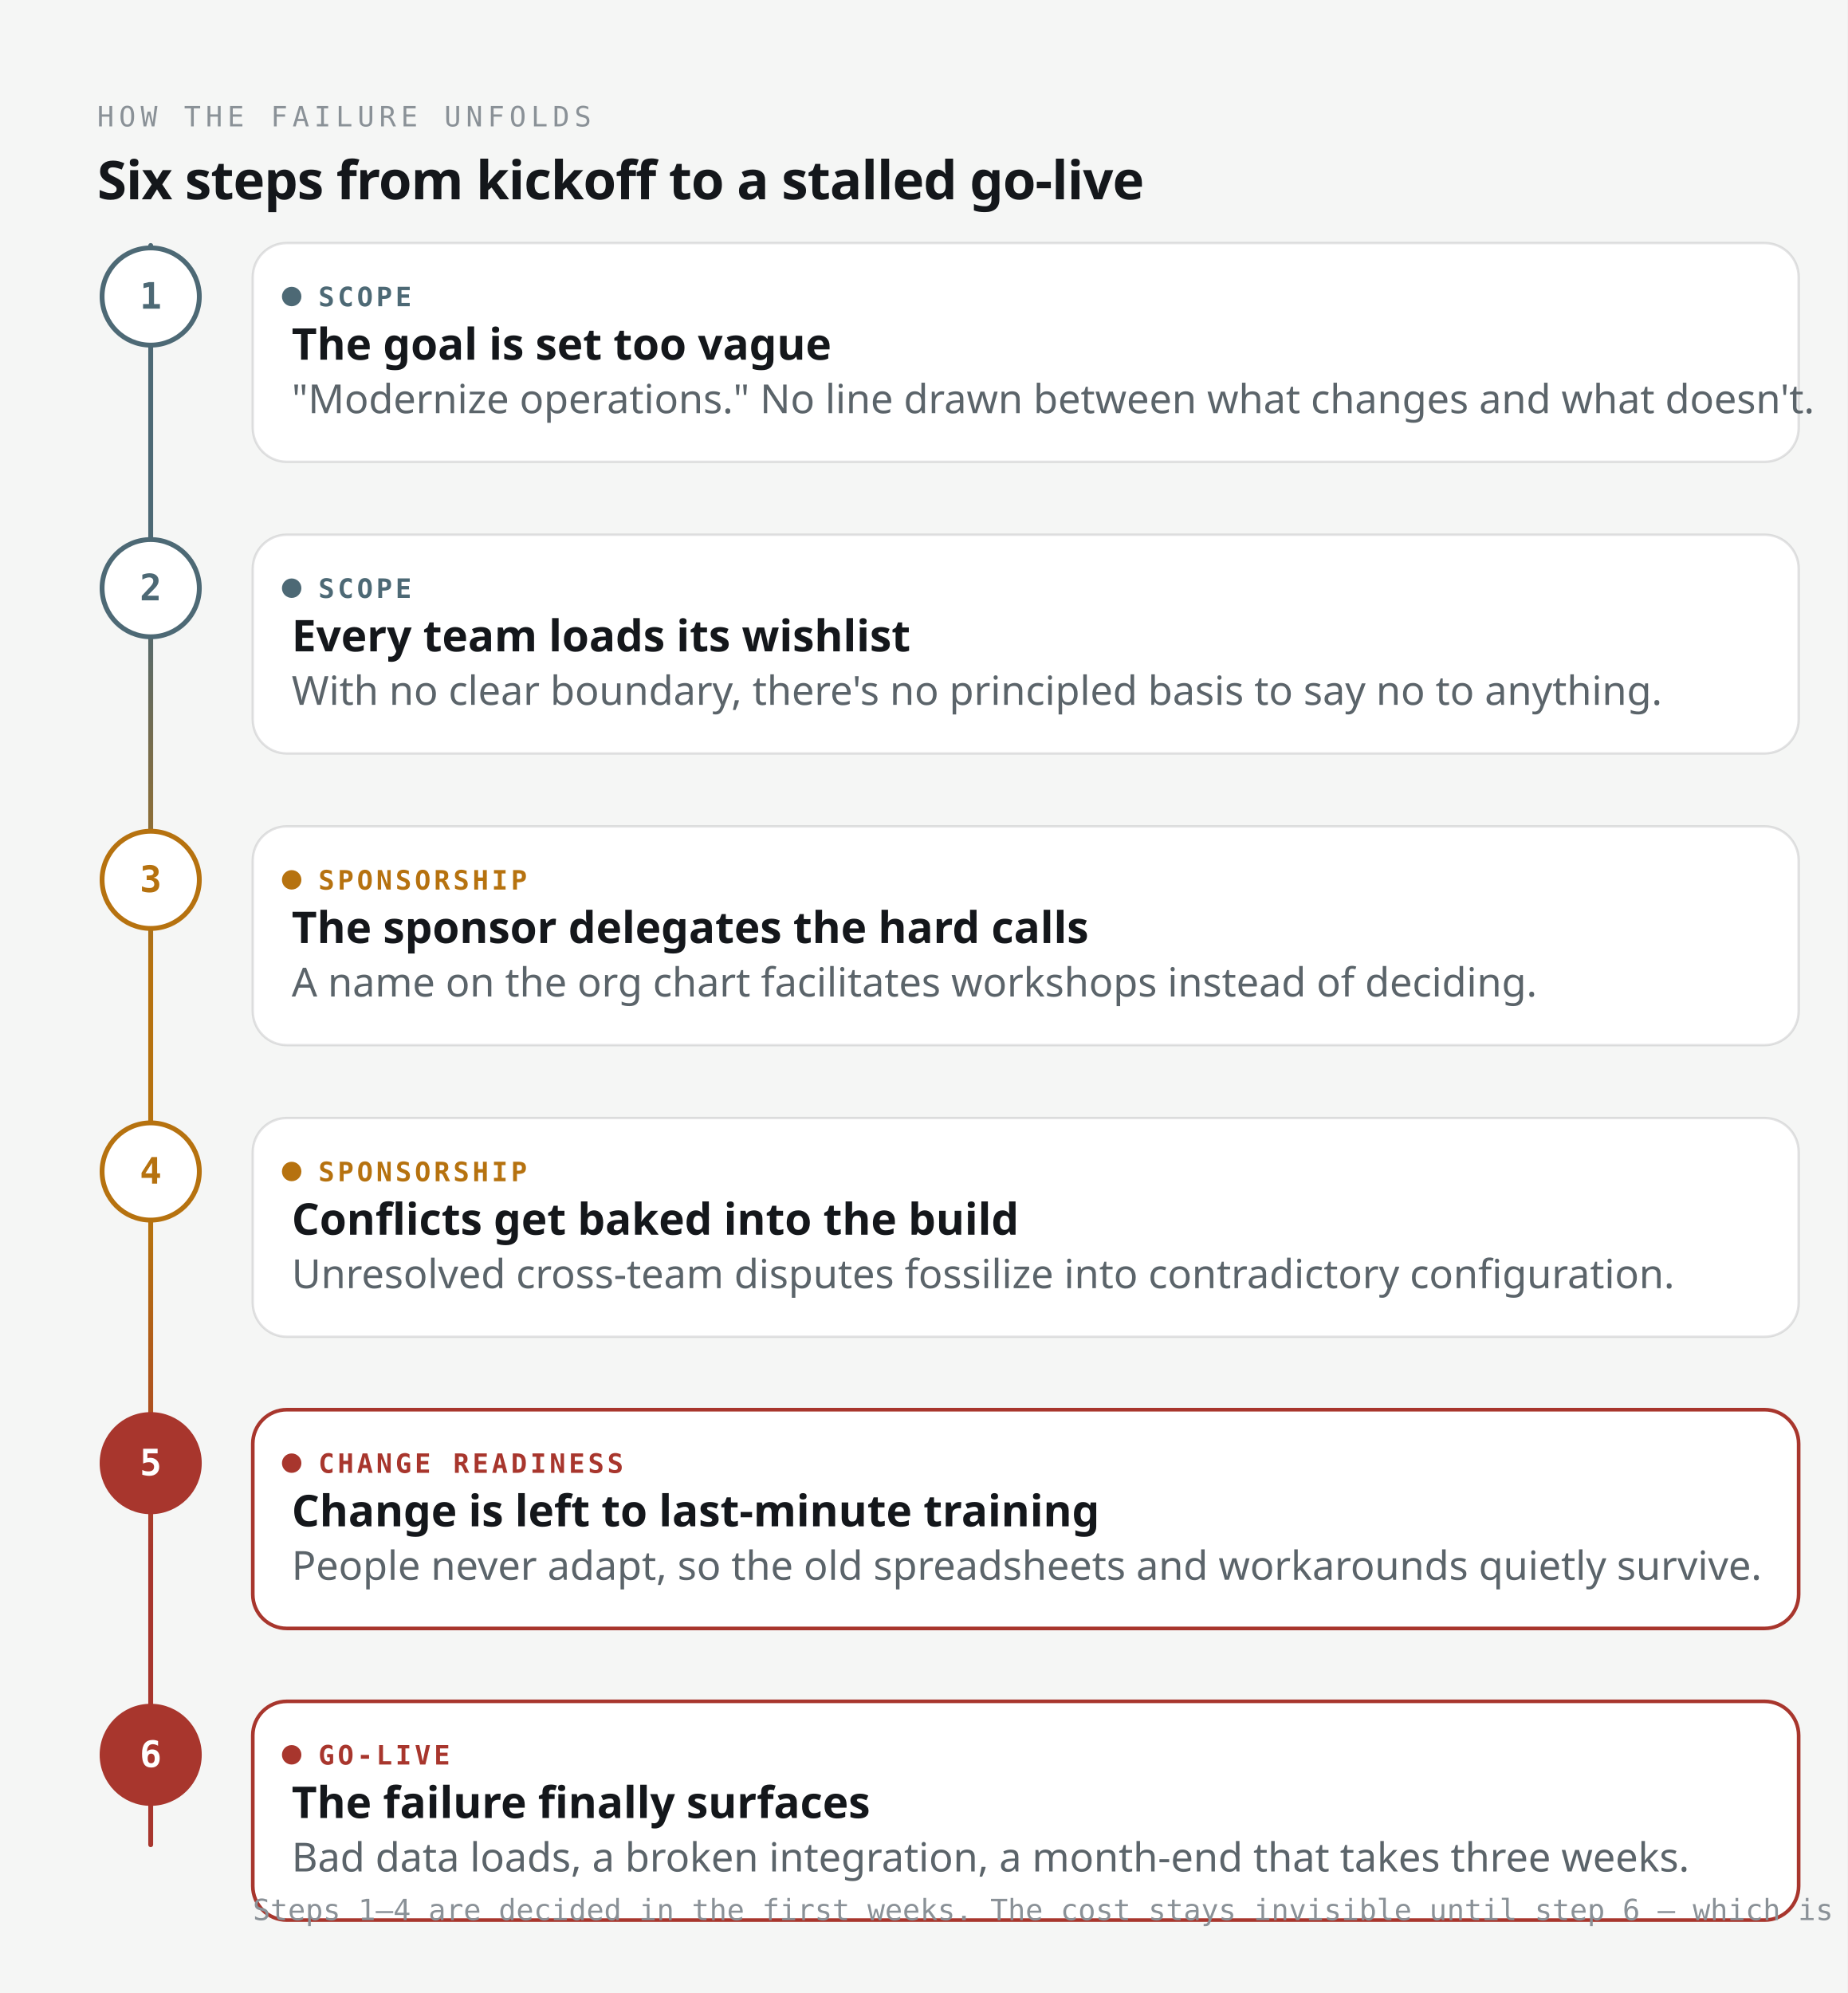
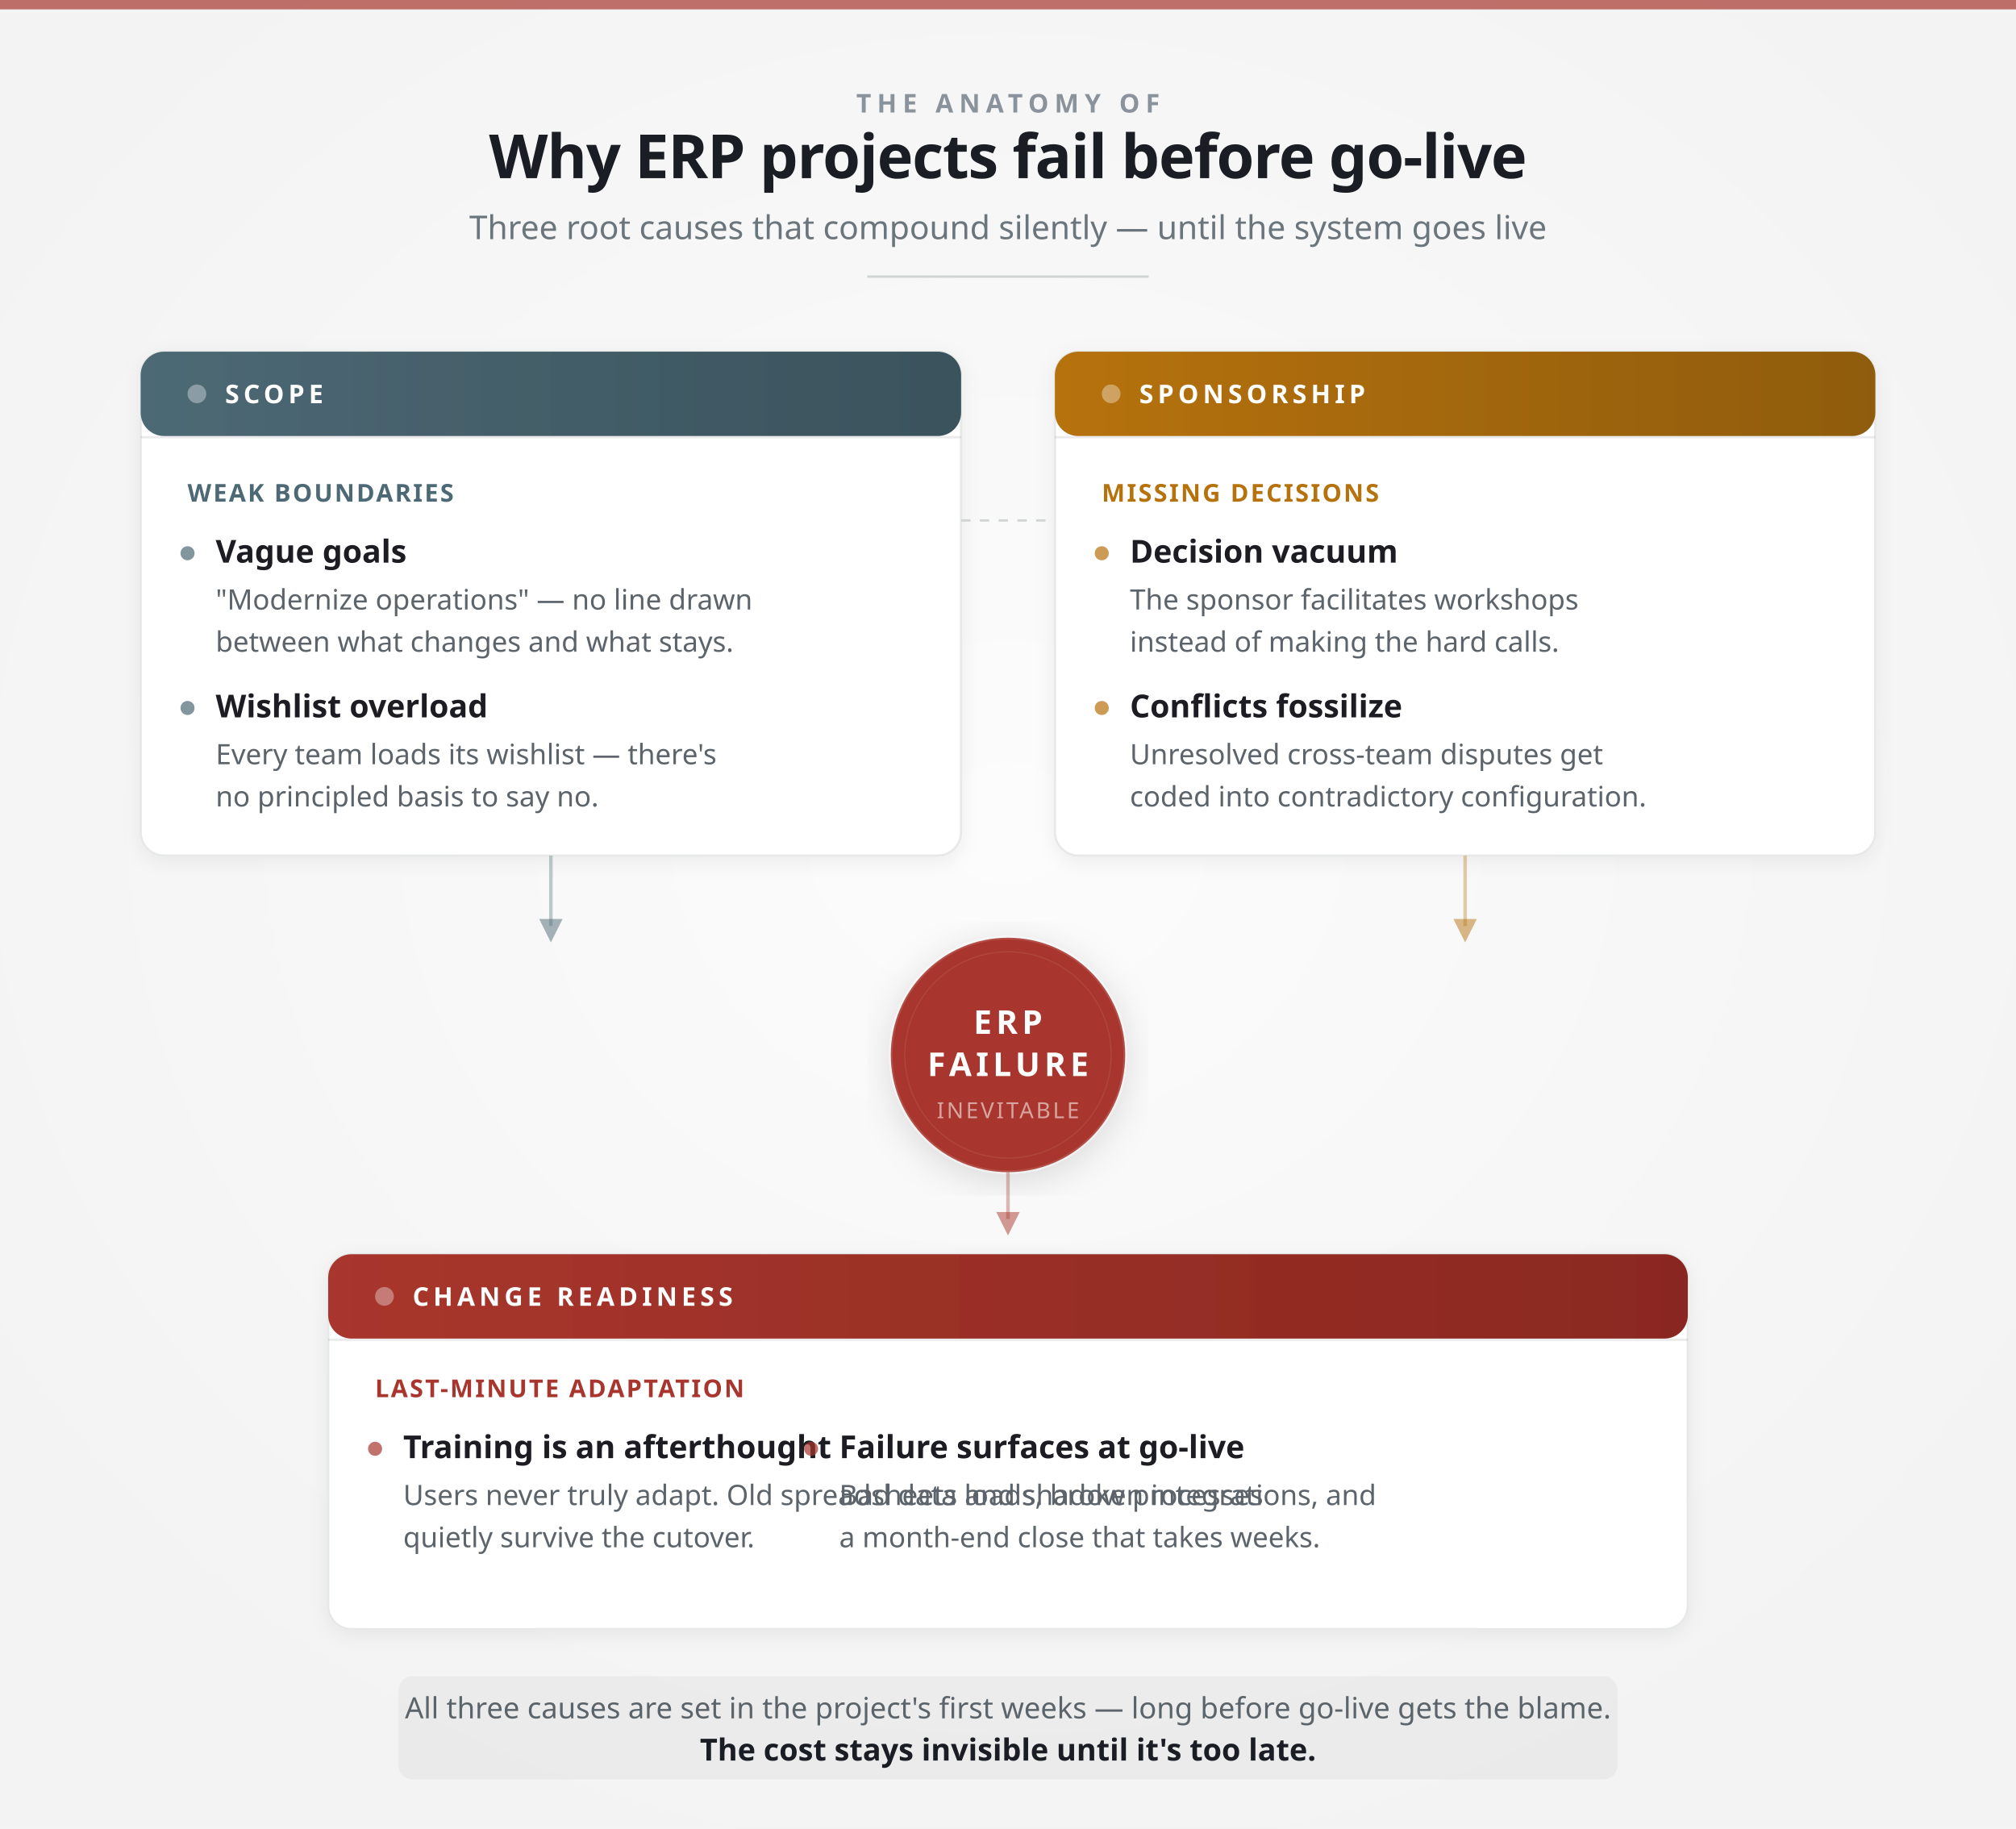
- <svg xmlns="http://www.w3.org/2000/svg" viewBox="0 0 760 820" font-family="'Space Grotesk','Segoe UI',system-ui,sans-serif">
+ <svg xmlns="http://www.w3.org/2000/svg" viewBox="0 0 860 780" font-family="'Segoe UI',system-ui,-apple-system,sans-serif">
  <defs>
-     <linearGradient id="lineGrad" x1="0" y1="0" x2="0" y2="1">
+     <radialGradient id="bgGrad" cx="50%" cy="45%" r="60%">
+       <stop offset="0%" stop-color="#fcfcfc" />
+       <stop offset="100%" stop-color="#f2f3f2" />
+     </radialGradient>
+     <linearGradient id="scopeGrad" x1="0" y1="0" x2="1" y2="0">
      <stop offset="0%" stop-color="#4d6975" />
-       <stop offset="22%" stop-color="#4d6975" />
-       <stop offset="45%" stop-color="#b6720f" />
-       <stop offset="62%" stop-color="#b6720f" />
-       <stop offset="82%" stop-color="#a8362d" />
-       <stop offset="100%" stop-color="#a8362d" />
+       <stop offset="100%" stop-color="#3a525c" />
    </linearGradient>
+     <linearGradient id="sponsorGrad" x1="0" y1="0" x2="1" y2="0">
+       <stop offset="0%" stop-color="#b6720f" />
+       <stop offset="100%" stop-color="#8f5c08" />
+     </linearGradient>
+     <linearGradient id="changeGrad" x1="0" y1="0" x2="1" y2="0">
+       <stop offset="0%" stop-color="#a8362d" />
+       <stop offset="100%" stop-color="#8a2820" />
+     </linearGradient>
+     <filter id="shadow">
+       <feDropShadow dx="0" dy="2" stdDeviation="4" flood-color="#14171b" flood-opacity=".06" />
+     </filter>
+     <filter id="shadowDeep">
+       <feDropShadow dx="0" dy="3" stdDeviation="8" flood-color="#14171b" flood-opacity=".14" />
+     </filter>
  </defs>
-   <rect width="760" height="820" fill="#f5f6f5" rx="0" />
-   <text x="40" y="52" font-size="11.5" font-family="'Space Mono',monospace" fill="#8a9197" letter-spacing="2">HOW THE FAILURE UNFOLDS</text>
-   <text x="40" y="82" font-size="22" font-weight="600" fill="#14171b" letter-spacing="-0.3">Six steps from kickoff to a stalled go-live</text>
-   <rect x="61" y="100" width="2" height="660" rx="1" fill="url(#lineGrad)" />
-   <g transform="translate(40,100)">
-     <circle cx="22" cy="22" r="20" fill="#fff" stroke="#4d6975" stroke-width="2" />
-     <text x="22" y="27" text-anchor="middle" font-size="15" font-weight="700" font-family="'Space Mono',monospace" fill="#4d6975">1</text>
-     <rect x="64" y="0" width="636" height="90" rx="14" fill="#fff" stroke="rgba(20,23,27,.12)" stroke-width="1" />
-     <circle cx="80" cy="22" r="4" fill="#4d6975" />
-     <text x="91" y="26" font-size="11" font-weight="700" font-family="'Space Mono',monospace" fill="#4d6975" letter-spacing="1.3">SCOPE</text>
-     <text x="80" y="48" font-size="18" font-weight="600" fill="#14171b">The goal is set too vague</text>
-     <text x="80" y="70" font-size="16.5" fill="#5b646a">"Modernize operations." No line drawn between what changes and what doesn't.</text>
+   <rect width="860" height="780" fill="url(#bgGrad)" rx="0" />
+   <rect x="0" y="0" width="860" height="4" fill="#a8362d" opacity=".7" />
+   <text x="430" y="48" text-anchor="middle" font-size="11" fill="#8a929b" letter-spacing="2.5" font-weight="600">THE ANATOMY OF</text>
+   <text x="430" y="76" text-anchor="middle" font-size="26" font-weight="700" fill="#1a1e24" letter-spacing="-0.4">Why ERP projects fail before go-live</text>
+   <text x="430" y="102" text-anchor="middle" font-size="14" fill="#6b757c">Three root causes that compound silently — until the system goes live</text>
+   <line x1="370" y1="118" x2="490" y2="118" stroke="#d0d5d2" stroke-width="1" />
+   <g filter="url(#shadow)">
+     <rect x="60" y="150" width="350" height="215" rx="10" fill="#fff" stroke="#e6e9e7" stroke-width="1" />
+     <rect x="60" y="150" width="350" height="36" rx="10" fill="url(#scopeGrad)" />
+     <rect x="60" y="186" width="350" height="1" fill="rgba(0,0,0,.08)" />
+     <circle cx="84" cy="168" r="4" fill="#fff" opacity=".35" />
+     <text x="96" y="172" font-size="11" font-weight="700" fill="#fff" letter-spacing="1.8">SCOPE</text>
+     <text x="80" y="214" font-size="10.5" font-weight="600" fill="#4d6975" letter-spacing=".8">WEAK BOUNDARIES</text>
+     <circle cx="80" cy="236" r="3" fill="#4d6975" opacity=".7" />
+     <text x="92" y="240" font-size="13.5" font-weight="600" fill="#1a1e24">Vague goals</text>
+     <text x="92" y="260" font-size="12" fill="#5b646a">"Modernize operations" — no line drawn</text>
+     <text x="92" y="278" font-size="12" fill="#5b646a">between what changes and what stays.</text>
+     <circle cx="80" cy="302" r="3" fill="#4d6975" opacity=".7" />
+     <text x="92" y="306" font-size="13.5" font-weight="600" fill="#1a1e24">Wishlist overload</text>
+     <text x="92" y="326" font-size="12" fill="#5b646a">Every team loads its wishlist — there's</text>
+     <text x="92" y="344" font-size="12" fill="#5b646a">no principled basis to say no.</text>
  </g>
-   <g transform="translate(40,220)">
-     <circle cx="22" cy="22" r="20" fill="#fff" stroke="#4d6975" stroke-width="2" />
-     <text x="22" y="27" text-anchor="middle" font-size="15" font-weight="700" font-family="'Space Mono',monospace" fill="#4d6975">2</text>
-     <rect x="64" y="0" width="636" height="90" rx="14" fill="#fff" stroke="rgba(20,23,27,.12)" stroke-width="1" />
-     <circle cx="80" cy="22" r="4" fill="#4d6975" />
-     <text x="91" y="26" font-size="11" font-weight="700" font-family="'Space Mono',monospace" fill="#4d6975" letter-spacing="1.3">SCOPE</text>
-     <text x="80" y="48" font-size="18" font-weight="600" fill="#14171b">Every team loads its wishlist</text>
-     <text x="80" y="70" font-size="16.5" fill="#5b646a">With no clear boundary, there's no principled basis to say no to anything.</text>
+   <g filter="url(#shadow)">
+     <rect x="450" y="150" width="350" height="215" rx="10" fill="#fff" stroke="#e6e9e7" stroke-width="1" />
+     <rect x="450" y="150" width="350" height="36" rx="10" fill="url(#sponsorGrad)" />
+     <rect x="450" y="186" width="350" height="1" fill="rgba(0,0,0,.08)" />
+     <circle cx="474" cy="168" r="4" fill="#fff" opacity=".35" />
+     <text x="486" y="172" font-size="11" font-weight="700" fill="#fff" letter-spacing="1.8">SPONSORSHIP</text>
+     <text x="470" y="214" font-size="10.5" font-weight="600" fill="#b6720f" letter-spacing=".8">MISSING DECISIONS</text>
+     <circle cx="470" cy="236" r="3" fill="#b6720f" opacity=".7" />
+     <text x="482" y="240" font-size="13.5" font-weight="600" fill="#1a1e24">Decision vacuum</text>
+     <text x="482" y="260" font-size="12" fill="#5b646a">The sponsor facilitates workshops</text>
+     <text x="482" y="278" font-size="12" fill="#5b646a">instead of making the hard calls.</text>
+     <circle cx="470" cy="302" r="3" fill="#b6720f" opacity=".7" />
+     <text x="482" y="306" font-size="13.5" font-weight="600" fill="#1a1e24">Conflicts fossilize</text>
+     <text x="482" y="326" font-size="12" fill="#5b646a">Unresolved cross-team disputes get</text>
+     <text x="482" y="344" font-size="12" fill="#5b646a">coded into contradictory configuration.</text>
  </g>
-   <g transform="translate(40,340)">
-     <circle cx="22" cy="22" r="20" fill="#fff" stroke="#b6720f" stroke-width="2" />
-     <text x="22" y="27" text-anchor="middle" font-size="15" font-weight="700" font-family="'Space Mono',monospace" fill="#b6720f">3</text>
-     <rect x="64" y="0" width="636" height="90" rx="14" fill="#fff" stroke="rgba(20,23,27,.12)" stroke-width="1" />
-     <circle cx="80" cy="22" r="4" fill="#b6720f" />
-     <text x="91" y="26" font-size="11" font-weight="700" font-family="'Space Mono',monospace" fill="#b6720f" letter-spacing="1.3">SPONSORSHIP</text>
-     <text x="80" y="48" font-size="18" font-weight="600" fill="#14171b">The sponsor delegates the hard calls</text>
-     <text x="80" y="70" font-size="16.5" fill="#5b646a">A name on the org chart facilitates workshops instead of deciding.</text>
+   <line x1="235" y1="365" x2="235" y2="395" stroke="#4d6975" stroke-width="1.5" opacity=".35" />
+   <polygon points="235,402 230,392 240,392" fill="#4d6975" opacity=".5" />
+   <line x1="625" y1="365" x2="625" y2="395" stroke="#b6720f" stroke-width="1.5" opacity=".35" />
+   <polygon points="625,402 620,392 630,392" fill="#b6720f" opacity=".5" />
+   <line x1="410" y1="222" x2="450" y2="222" stroke="#d0d5d2" stroke-width="1" stroke-dasharray="4,4" />
+   <g filter="url(#shadowDeep)">
+     <circle cx="430" cy="450" r="50" fill="#a8362d" />
+     <circle cx="430" cy="450" r="50" fill="none" stroke="#fff" stroke-width="1.5" opacity=".12" />
+     <circle cx="430" cy="450" r="44" fill="none" stroke="#fff" stroke-width=".5" opacity=".08" />
+     <text x="430" y="441" text-anchor="middle" font-size="14" font-weight="700" fill="#fff" letter-spacing="1.8">ERP</text>
+     <text x="430" y="459" text-anchor="middle" font-size="14" font-weight="700" fill="#fff" letter-spacing="1.8">FAILURE</text>
+     <text x="430" y="477" text-anchor="middle" font-size="9.5" fill="rgba(255,255,255,.55)" letter-spacing="1">INEVITABLE</text>
  </g>
-   <g transform="translate(40,460)">
-     <circle cx="22" cy="22" r="20" fill="#fff" stroke="#b6720f" stroke-width="2" />
-     <text x="22" y="27" text-anchor="middle" font-size="15" font-weight="700" font-family="'Space Mono',monospace" fill="#b6720f">4</text>
-     <rect x="64" y="0" width="636" height="90" rx="14" fill="#fff" stroke="rgba(20,23,27,.12)" stroke-width="1" />
-     <circle cx="80" cy="22" r="4" fill="#b6720f" />
-     <text x="91" y="26" font-size="11" font-weight="700" font-family="'Space Mono',monospace" fill="#b6720f" letter-spacing="1.3">SPONSORSHIP</text>
-     <text x="80" y="48" font-size="18" font-weight="600" fill="#14171b">Conflicts get baked into the build</text>
-     <text x="80" y="70" font-size="16.5" fill="#5b646a">Unresolved cross-team disputes fossilize into contradictory configuration.</text>
+   <line x1="430" y1="500" x2="430" y2="520" stroke="#a8362d" stroke-width="1.5" opacity=".35" />
+   <polygon points="430,527 425,517 435,517" fill="#a8362d" opacity=".5" />
+   <g filter="url(#shadow)">
+     <rect x="140" y="535" width="580" height="160" rx="10" fill="#fff" stroke="#e6e9e7" stroke-width="1" />
+     <rect x="140" y="535" width="580" height="36" rx="10" fill="url(#changeGrad)" />
+     <rect x="140" y="571" width="580" height="1" fill="rgba(0,0,0,.08)" />
+     <circle cx="164" cy="553" r="4" fill="#fff" opacity=".35" />
+     <text x="176" y="557" font-size="11" font-weight="700" fill="#fff" letter-spacing="1.8">CHANGE READINESS</text>
+     <text x="160" y="596" font-size="10.5" font-weight="600" fill="#a8362d" letter-spacing=".8">LAST-MINUTE ADAPTATION</text>
+     <circle cx="160" cy="618" r="3" fill="#a8362d" opacity=".7" />
+     <text x="172" y="622" font-size="13.5" font-weight="600" fill="#1a1e24">Training is an afterthought</text>
+     <text x="172" y="642" font-size="12" fill="#5b646a">Users never truly adapt. Old spreadsheets and shadow processes</text>
+     <text x="172" y="660" font-size="12" fill="#5b646a">quietly survive the cutover.</text>
+     <circle cx="346" cy="618" r="3" fill="#a8362d" opacity=".7" />
+     <text x="358" y="622" font-size="13.5" font-weight="600" fill="#1a1e24">Failure surfaces at go-live</text>
+     <text x="358" y="642" font-size="12" fill="#5b646a">Bad data loads, broken integrations, and</text>
+     <text x="358" y="660" font-size="12" fill="#5b646a">a month-end close that takes weeks.</text>
  </g>
-   <g transform="translate(40,580)">
-     <circle cx="22" cy="22" r="20" fill="#a8362d" stroke="#a8362d" stroke-width="2" />
-     <text x="22" y="27" text-anchor="middle" font-size="15" font-weight="700" font-family="'Space Mono',monospace" fill="#fff">5</text>
-     <rect x="64" y="0" width="636" height="90" rx="14" fill="#fff" stroke="#a8362d" stroke-width="1.5" />
-     <circle cx="80" cy="22" r="4" fill="#a8362d" />
-     <text x="91" y="26" font-size="11" font-weight="700" font-family="'Space Mono',monospace" fill="#a8362d" letter-spacing="1.3">CHANGE READINESS</text>
-     <text x="80" y="48" font-size="18" font-weight="600" fill="#14171b">Change is left to last-minute training</text>
-     <text x="80" y="70" font-size="16.5" fill="#5b646a">People never adapt, so the old spreadsheets and workarounds quietly survive.</text>
-   </g>
-   <g transform="translate(40,700)">
-     <circle cx="22" cy="22" r="20" fill="#a8362d" stroke="#a8362d" stroke-width="2" />
-     <text x="22" y="27" text-anchor="middle" font-size="15" font-weight="700" font-family="'Space Mono',monospace" fill="#fff">6</text>
-     <rect x="64" y="0" width="636" height="90" rx="14" fill="#fff" stroke="#a8362d" stroke-width="1.5" />
-     <circle cx="80" cy="22" r="4" fill="#a8362d" />
-     <text x="91" y="26" font-size="11" font-weight="700" font-family="'Space Mono',monospace" fill="#a8362d" letter-spacing="1.3">GO-LIVE</text>
-     <text x="80" y="48" font-size="18" font-weight="600" fill="#14171b">The failure finally surfaces</text>
-     <text x="80" y="70" font-size="16.5" fill="#5b646a">Bad data loads, a broken integration, a month-end that takes three weeks.</text>
-   </g>
-   <text x="104" y="790" font-size="12" font-family="'Space Mono',monospace" fill="#8a9197">Steps 1–4 are decided in the first weeks. The cost stays invisible until step 6 — which is why go-live gets the blame for a failure set in motion at kickoff.</text>
+   <rect x="170" y="715" width="520" height="44" rx="6" fill="#1a1e24" opacity=".04" />
+   <text x="430" y="733" text-anchor="middle" font-size="12.5" fill="#5b646a">All three causes are set in the project's first weeks — long before go-live gets the blame.</text>
+   <text x="430" y="751" text-anchor="middle" font-size="13" font-weight="700" fill="#1a1e24">The cost stays invisible until it's too late.</text>
</svg>
